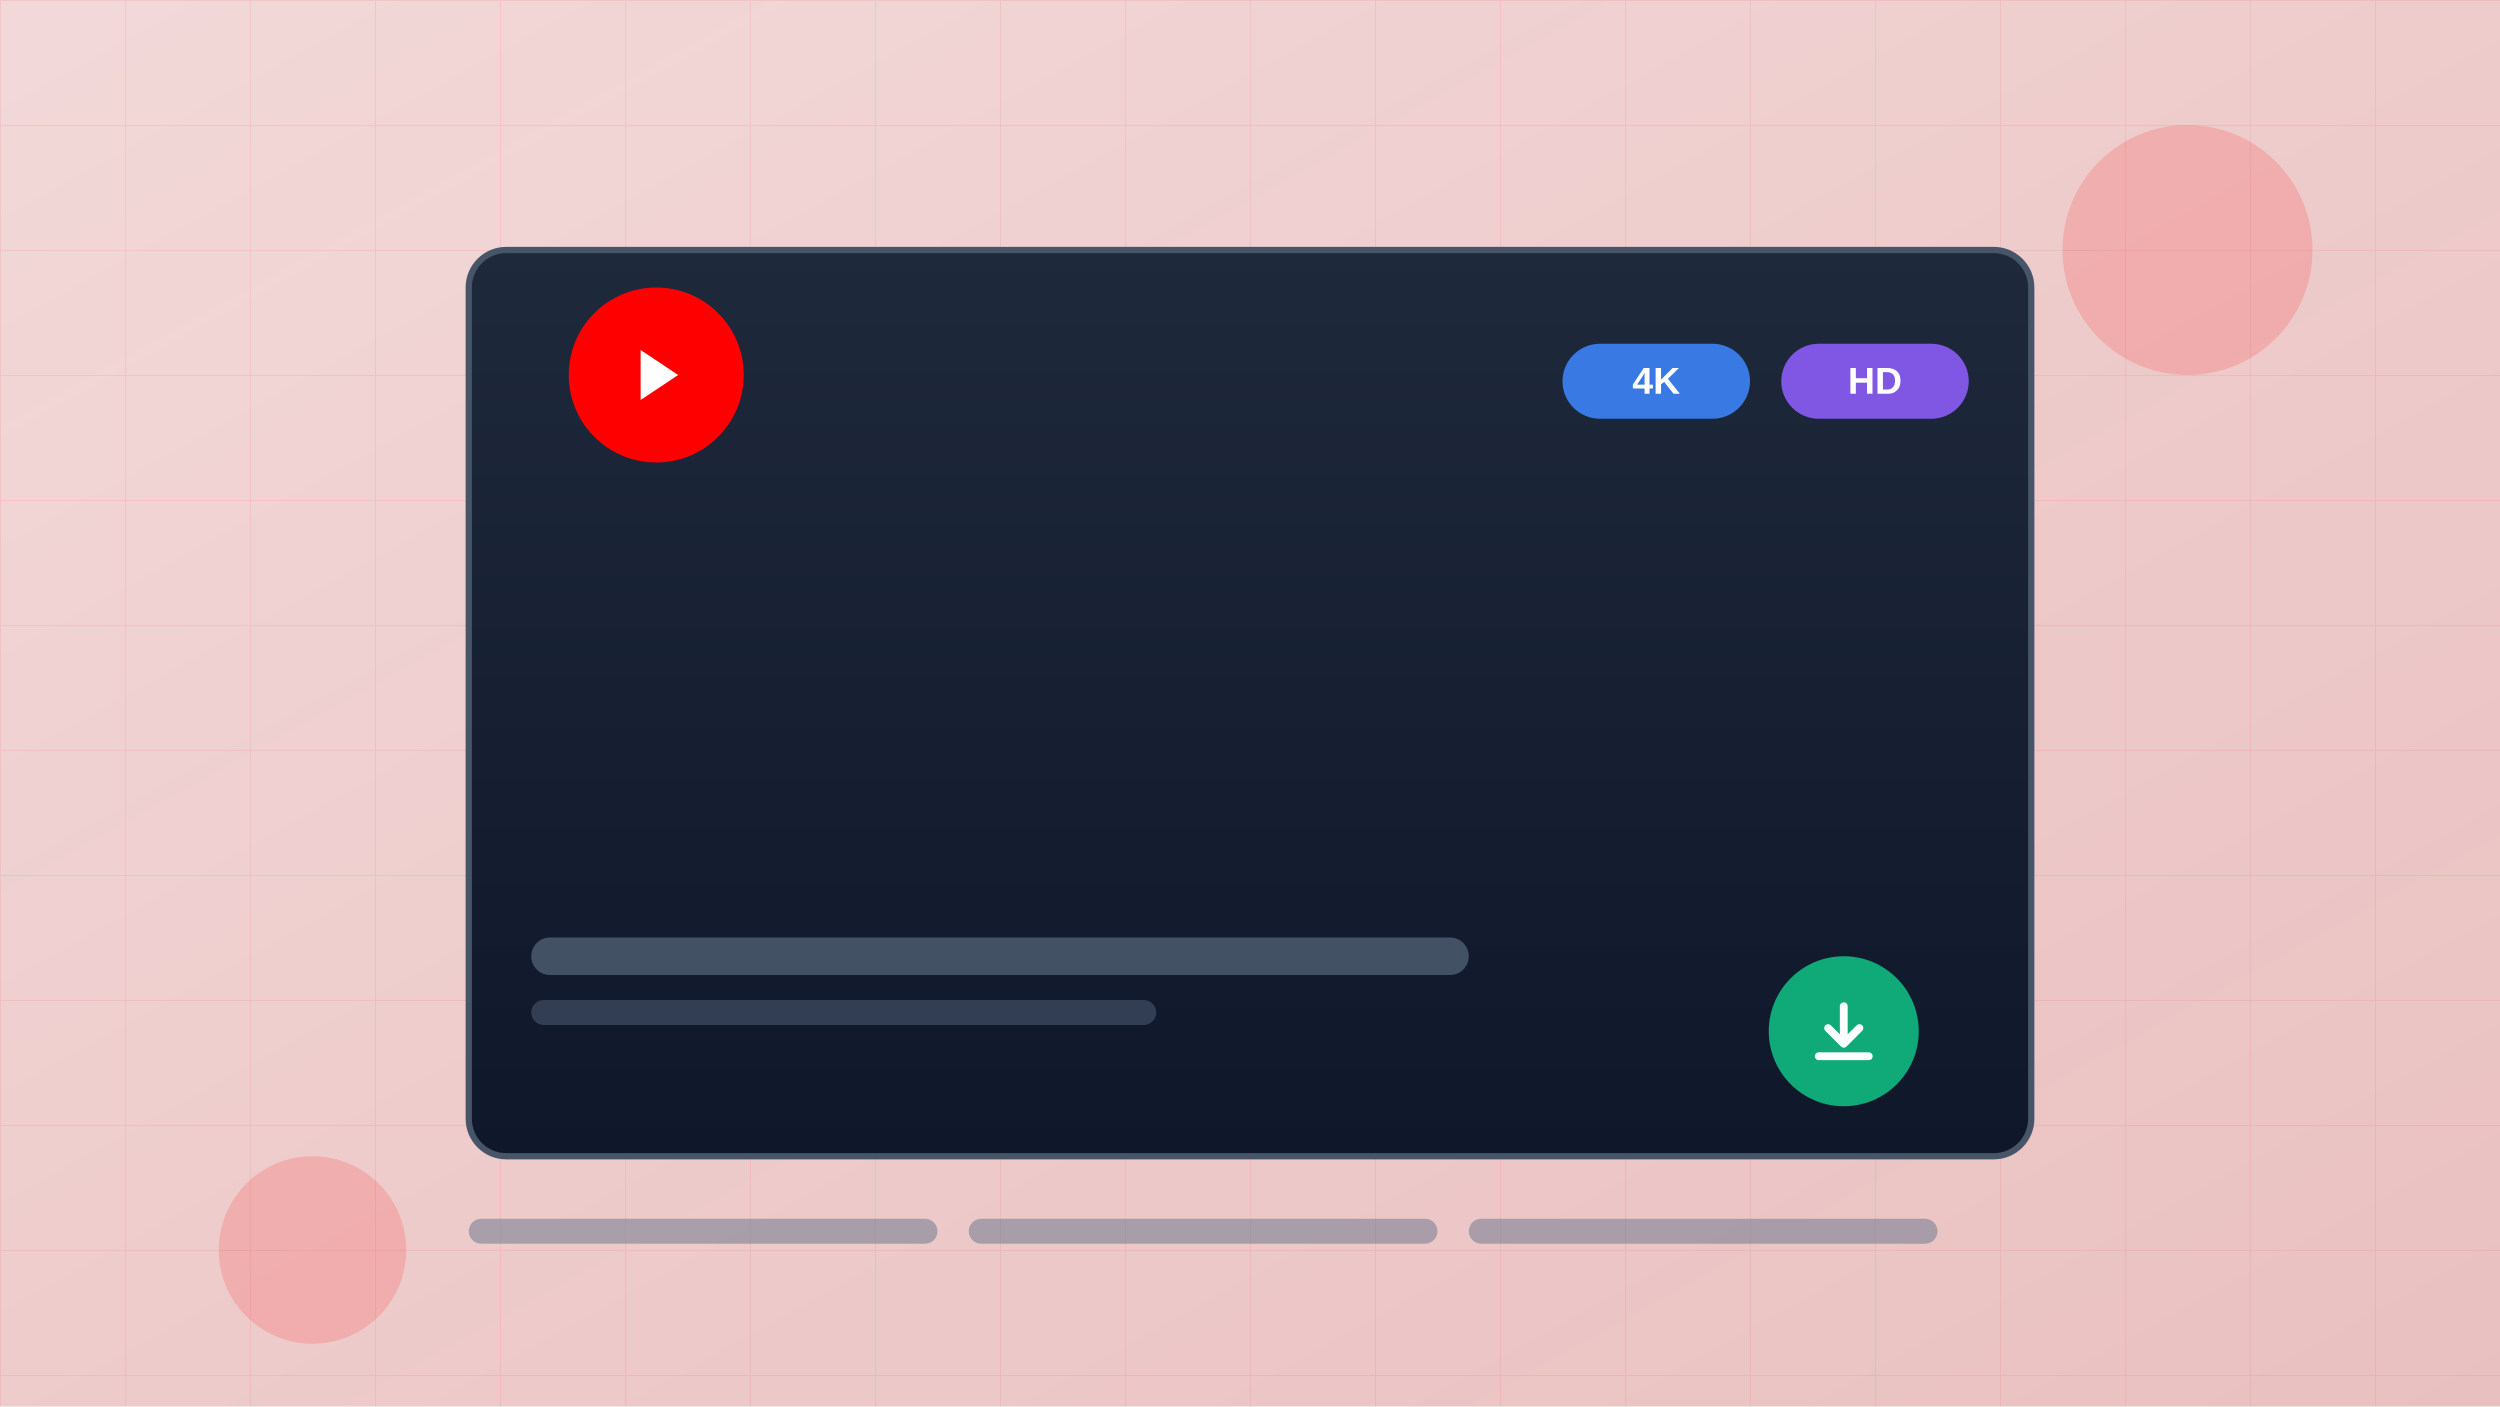
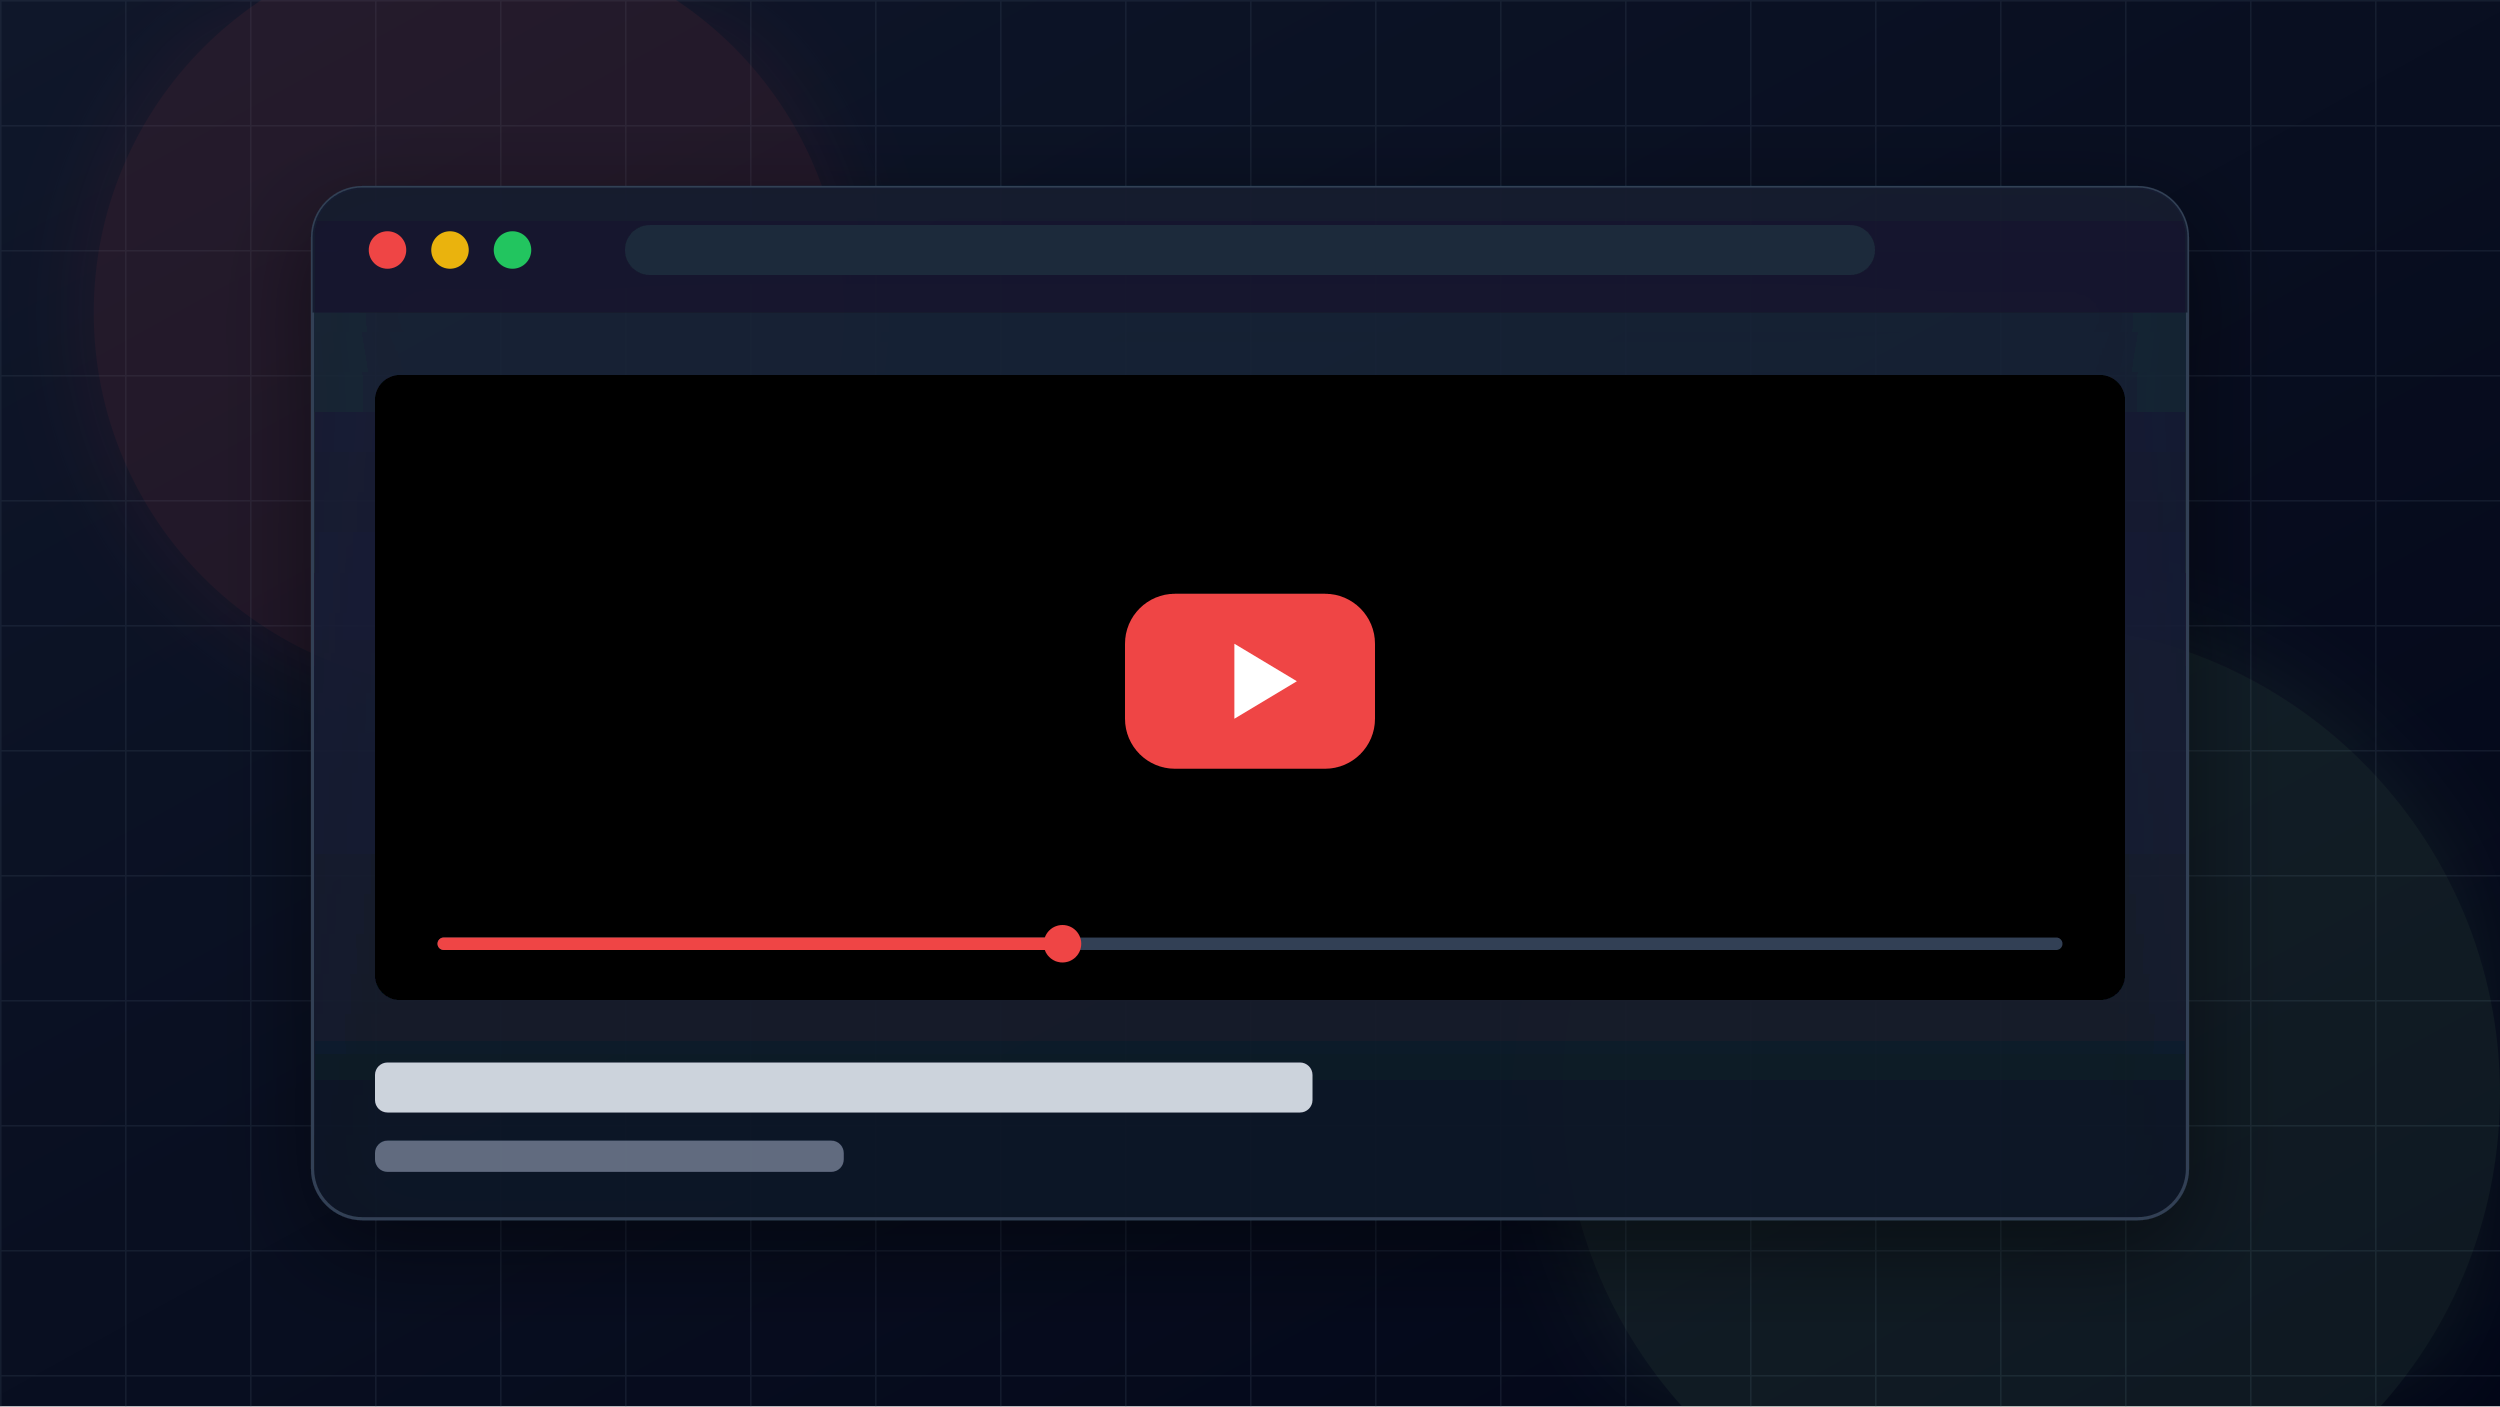
<svg xmlns="http://www.w3.org/2000/svg" viewBox="0 0 800 450">
  <defs>
    <linearGradient id="bgGrad" x1="0%" y1="0%" x2="100%" y2="100%">
-       <stop offset="0%" style="stop-color:#ff0000;stop-opacity:0.1" />
-       <stop offset="100%" style="stop-color:#cc0000;stop-opacity:0.2" />
+       <stop offset="0%" style="stop-color:#0f172a;stop-opacity:1" />
+       <stop offset="100%" style="stop-color:#020617;stop-opacity:1" />
    </linearGradient>
-     <linearGradient id="videoGrad" x1="0%" y1="0%" x2="0%" y2="100%">
-       <stop offset="0%" style="stop-color:#1e293b;stop-opacity:1" />
-       <stop offset="100%" style="stop-color:#0f172a;stop-opacity:1" />
+     <linearGradient id="cardGrad" x1="0%" y1="0%" x2="0%" y2="100%">
+       <stop offset="0%" style="stop-color:#1e293b;stop-opacity:0.8" />
+       <stop offset="100%" style="stop-color:#0f172a;stop-opacity:0.9" />
    </linearGradient>
+     <linearGradient id="primaryGrad" x1="0%" y1="0%" x2="100%" y2="100%">
+       <stop offset="0%" style="stop-color:#a9d9a4;stop-opacity:1" />
+       <stop offset="100%" style="stop-color:#79c476;stop-opacity:1" />
+     </linearGradient>
+     <filter id="glow" x="-20%" y="-20%" width="140%" height="140%">
+       <feGaussianBlur stdDeviation="15" result="blur" />
+       <feComposite in="SourceGraphic" in2="blur" operator="over" />
+     </filter>
+     <filter id="shadow" x="-10%" y="-10%" width="120%" height="120%">
+       <feDropShadow dx="0" dy="10" stdDeviation="15" flood-color="#000000" flood-opacity="0.5" />
+     </filter>
  </defs>
  <rect width="800" height="450" fill="url(#bgGrad)" />
  <pattern id="grid" width="40" height="40" patternUnits="userSpaceOnUse">
-     <path d="M 40 0 L 0 0 0 40" fill="none" stroke="#ff0000" stroke-width="0.5" opacity="0.1" />
+     <path d="M 40 0 L 0 0 0 40" fill="none" stroke="#334155" stroke-width="1" opacity="0.3" />
  </pattern>
  <rect width="800" height="450" fill="url(#grid)" />
-   <g transform="translate(150, 80)">
-     <rect x="0" y="0" width="500" height="290" rx="12" fill="url(#videoGrad)" stroke="#475569" stroke-width="2" />
-     <circle cx="60" cy="40" r="28" fill="#ff0000" />
-     <path d="M 55 32 L 55 48 L 67 40 Z" fill="white" />
-     <rect x="20" y="220" width="300" height="12" rx="6" fill="#64748b" opacity="0.6" />
-     <rect x="20" y="240" width="200" height="8" rx="4" fill="#64748b" opacity="0.4" />
-     <g transform="translate(420, 230)">
-       <circle cx="20" cy="20" r="24" fill="#10b981" opacity="0.9" />
-       <path d="M 20 12 L 20 24 M 15 19 L 20 24 L 25 19" stroke="white" stroke-width="2.5" stroke-linecap="round" stroke-linejoin="round" fill="none" />
-       <path d="M 12 28 L 28 28" stroke="white" stroke-width="2.5" stroke-linecap="round" />
-     </g>
-     <g transform="translate(350, 30)">
-       <rect x="0" y="0" width="60" height="24" rx="12" fill="#3b82f6" opacity="0.9" />
-       <text x="30" y="16" font-family="Arial, sans-serif" font-size="12" font-weight="bold" fill="white" text-anchor="middle">4K</text>
-     </g>
-     <g transform="translate(420, 30)">
-       <rect x="0" y="0" width="60" height="24" rx="12" fill="#8b5cf6" opacity="0.9" />
-       <text x="30" y="16" font-family="Arial, sans-serif" font-size="12" font-weight="bold" fill="white" text-anchor="middle">HD</text>
-     </g>
+   <circle cx="150" cy="100" r="120" fill="#ef4444" opacity="0.1" filter="url(#glow)" />
+   <circle cx="650" cy="350" r="150" fill="#79c476" opacity="0.1" filter="url(#glow)" />
+   <g transform="translate(100, 60)" filter="url(#shadow)">
+     <rect x="0" y="0" width="600" height="330" rx="16" fill="url(#cardGrad)" stroke="#334155" stroke-width="1" />
+     <path d="M 0 16 C 0 7.163 7.163 0 16 0 L 584 0 C 592.837 0 600 7.163 600 16 L 600 40 L 0 40 Z" fill="#0f172a" opacity="0.8" />
+     <circle cx="24" cy="20" r="6" fill="#ef4444" />
+     <circle cx="44" cy="20" r="6" fill="#eab308" />
+     <circle cx="64" cy="20" r="6" fill="#22c55e" />
+     <rect x="100" y="12" width="400" height="16" rx="8" fill="#1e293b" />
+     <rect x="20" y="60" width="560" height="200" rx="8" fill="#000000" />
+     <rect x="260" y="130" width="80" height="56" rx="16" fill="#ef4444" />
+     <path d="M 295 146 L 295 170 L 315 158 Z" fill="#ffffff" />
+     <rect x="40" y="240" width="520" height="4" rx="2" fill="#334155" />
+     <rect x="40" y="240" width="200" height="4" rx="2" fill="#ef4444" />
+     <circle cx="240" cy="242" r="6" fill="#ef4444" />
+     <rect x="20" y="280" width="300" height="16" rx="4" fill="#e2e8f0" opacity="0.9" />
+     <rect x="20" y="305" width="150" height="10" rx="4" fill="#94a3b8" opacity="0.6" />
  </g>
-   <g transform="translate(150, 390)">
-     <rect x="0" y="0" width="150" height="8" rx="4" fill="#64748b" opacity="0.5" />
-     <rect x="160" y="0" width="150" height="8" rx="4" fill="#64748b" opacity="0.5" />
-     <rect x="320" y="0" width="150" height="8" rx="4" fill="#64748b" opacity="0.5" />
-   </g>
-   <circle cx="700" cy="80" r="40" fill="#ff0000" opacity="0.15" />
-   <circle cx="100" cy="400" r="30" fill="#ff0000" opacity="0.15" />
</svg>
